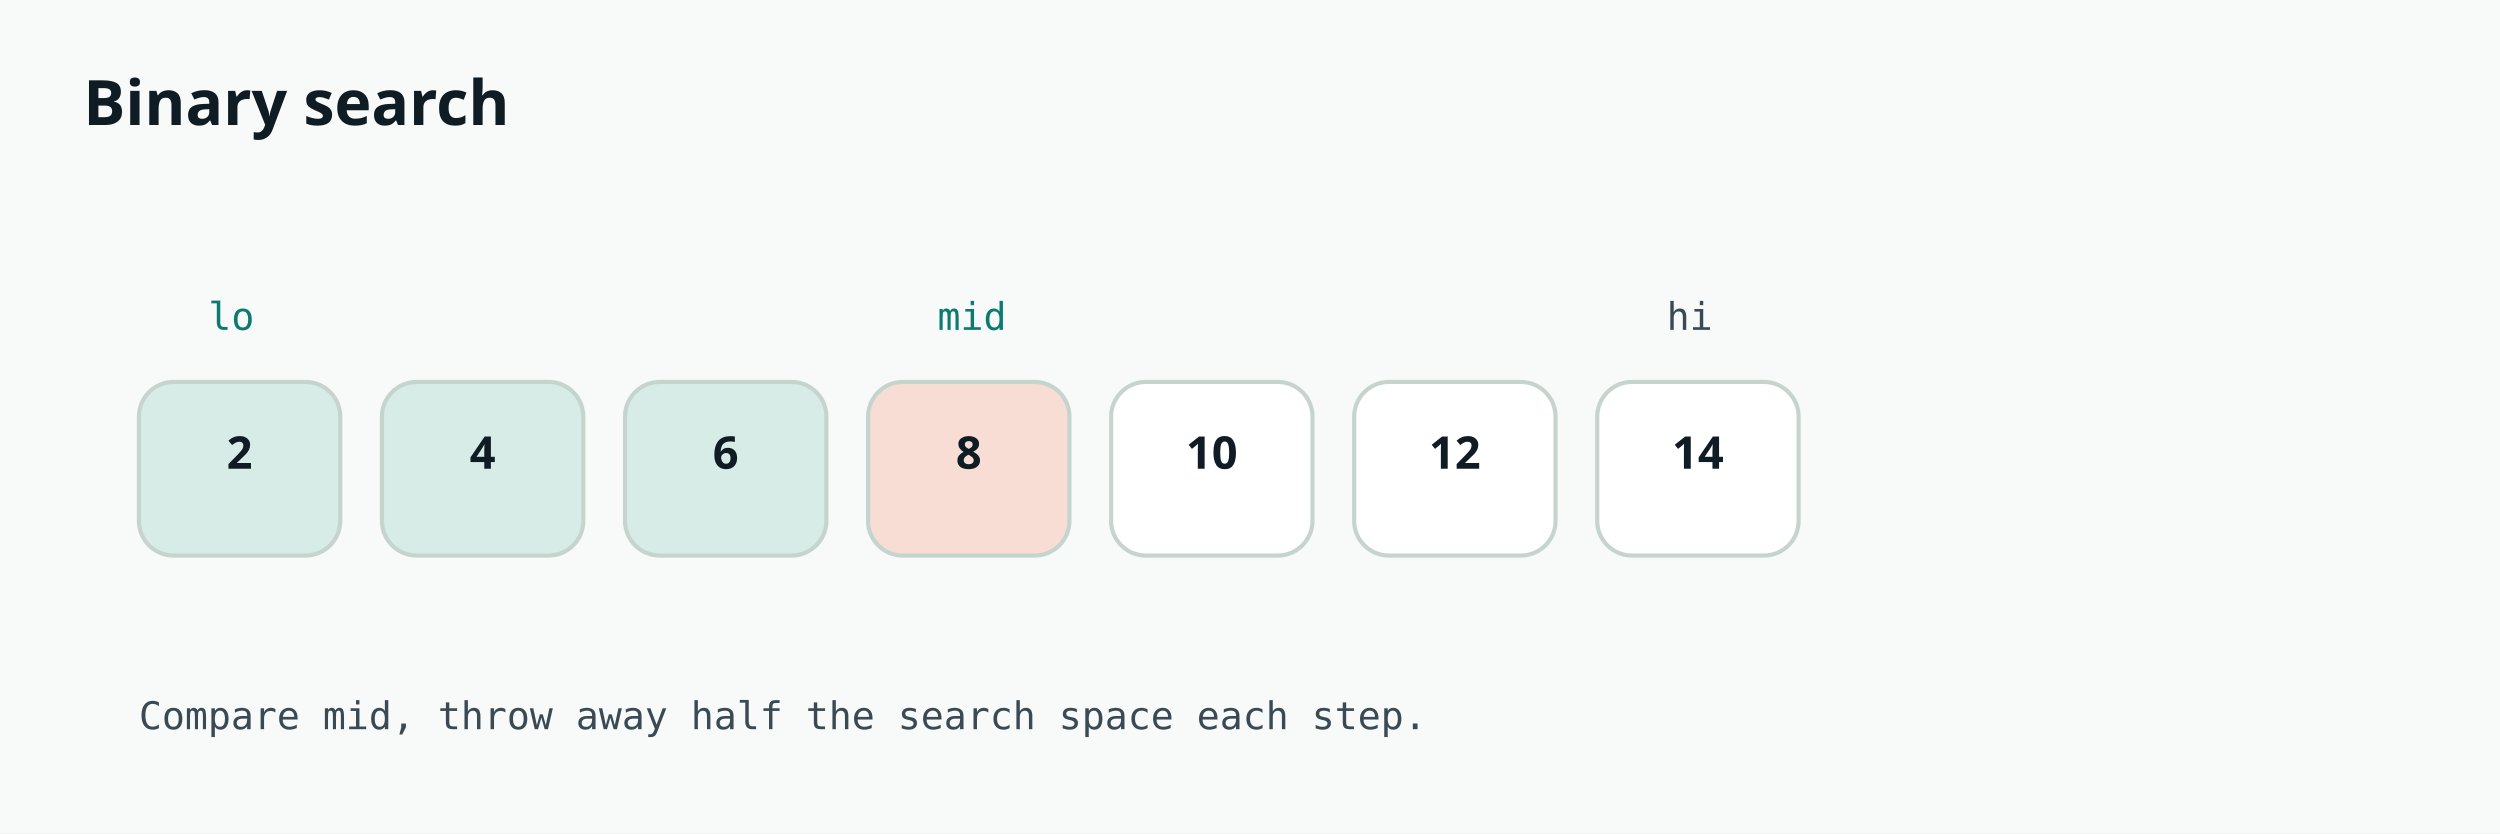
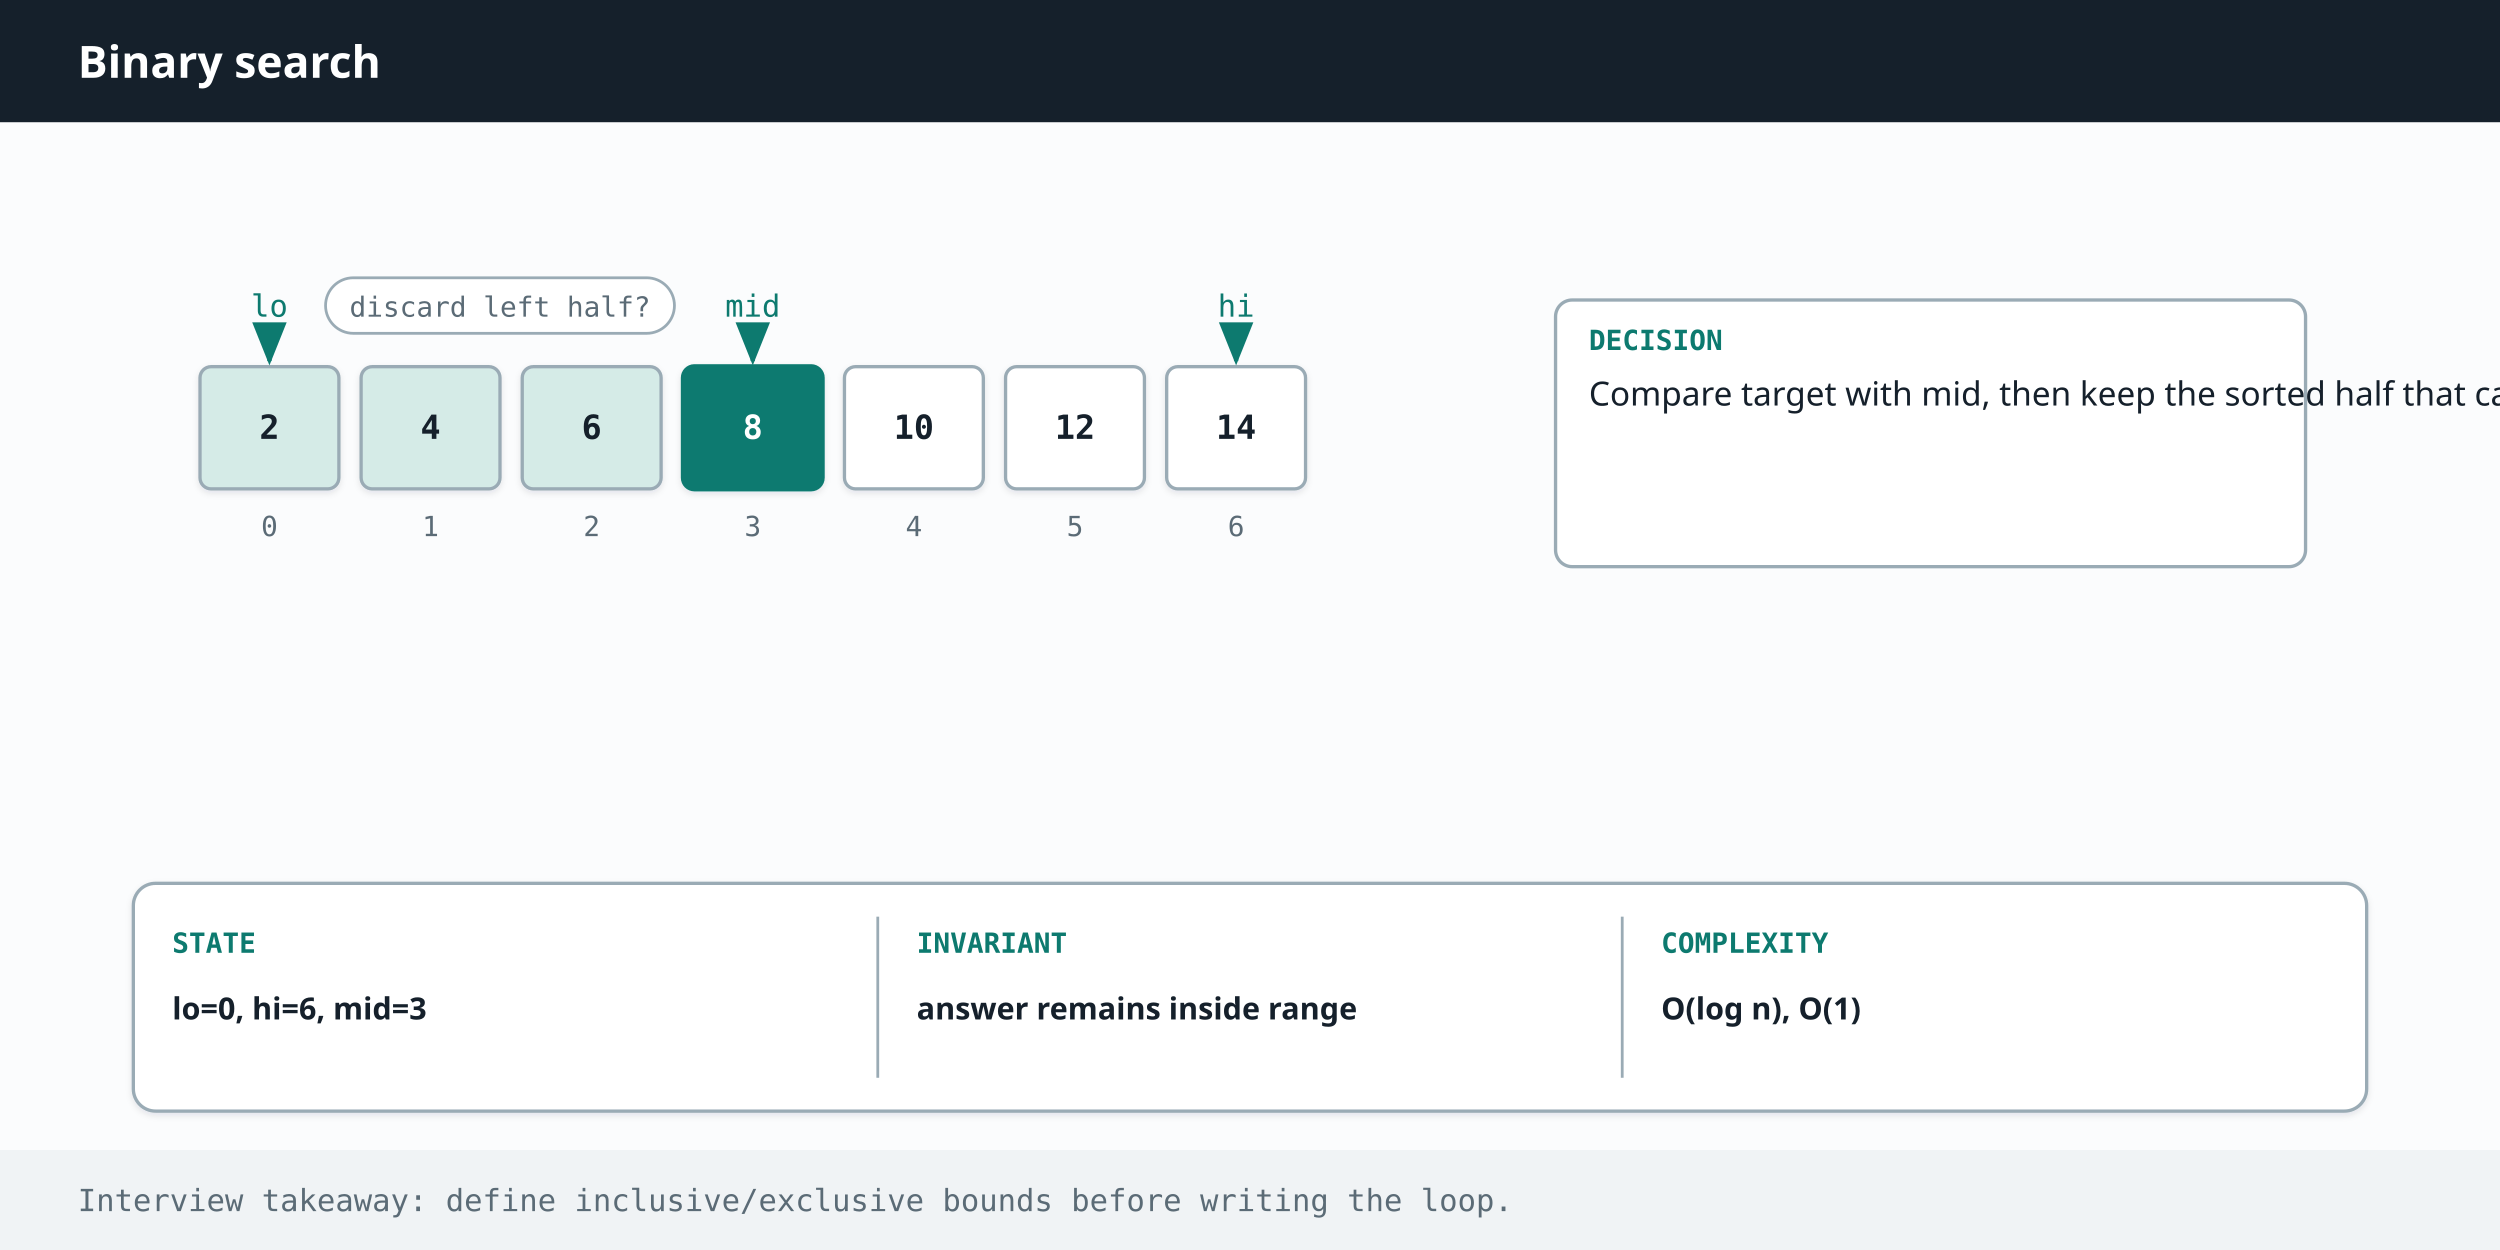
- <svg xmlns="http://www.w3.org/2000/svg" width="720" height="240" viewBox="0 0 720 240" role="img" aria-label="Binary search">
+ <svg xmlns="http://www.w3.org/2000/svg" width="900" height="450" viewBox="0 0 900 450" role="img" aria-label="Binary search">
  <defs>
-     <marker id="arrowhead" markerWidth="8" markerHeight="8" refX="6" refY="3" orient="auto">
-       <path d="M0,0 L6,3 L0,6 Z" fill="#0f1c24" />
+     <marker id="arr-binary-search" markerWidth="10" markerHeight="8" refX="9" refY="4" orient="auto">
+       <path d="M0,0 L10,4 L0,8 Z" fill="#2c3a45" />
    </marker>
+     <marker id="arr-acc-binary-search" markerWidth="10" markerHeight="8" refX="9" refY="4" orient="auto">
+       <path d="M0,0 L10,4 L0,8 Z" fill="#0d7a6f" />
+     </marker>
+     <filter id="sh-binary-search" x="-8%" y="-8%" width="116%" height="124%">
+       <feDropShadow dx="0" dy="1" stdDeviation="1.2" flood-color="#15202b" flood-opacity="0.10" />
+     </filter>
  </defs>
-   <rect width="720" height="240" fill="#f7faf8" />
-   <text x="24" y="36" font-family="Manrope, Segoe UI, sans-serif" font-size="18" font-weight="700" fill="#0f1c24">Binary search</text>
-   <rect x="40" y="110" width="58" height="50" rx="10" fill="#d7ebe7" stroke="#c5d5ce" stroke-width="1.2" />
-   <text x="69.0" y="135.0" text-anchor="middle" font-family="Manrope, Segoe UI, sans-serif" font-size="13" font-weight="650" fill="#0f1c24">2</text>
-   <rect x="110" y="110" width="58" height="50" rx="10" fill="#d7ebe7" stroke="#c5d5ce" stroke-width="1.2" />
-   <text x="139.0" y="135.0" text-anchor="middle" font-family="Manrope, Segoe UI, sans-serif" font-size="13" font-weight="650" fill="#0f1c24">4</text>
-   <rect x="180" y="110" width="58" height="50" rx="10" fill="#d7ebe7" stroke="#c5d5ce" stroke-width="1.2" />
-   <text x="209.0" y="135.0" text-anchor="middle" font-family="Manrope, Segoe UI, sans-serif" font-size="13" font-weight="650" fill="#0f1c24">6</text>
-   <rect x="250" y="110" width="58" height="50" rx="10" fill="#f7ddd4" stroke="#c5d5ce" stroke-width="1.2" />
-   <text x="279.0" y="135.0" text-anchor="middle" font-family="Manrope, Segoe UI, sans-serif" font-size="13" font-weight="650" fill="#0f1c24">8</text>
-   <rect x="320" y="110" width="58" height="50" rx="10" fill="#fff" stroke="#c5d5ce" stroke-width="1.2" />
-   <text x="349.0" y="135.0" text-anchor="middle" font-family="Manrope, Segoe UI, sans-serif" font-size="13" font-weight="650" fill="#0f1c24">10</text>
-   <rect x="390" y="110" width="58" height="50" rx="10" fill="#fff" stroke="#c5d5ce" stroke-width="1.2" />
-   <text x="419.0" y="135.0" text-anchor="middle" font-family="Manrope, Segoe UI, sans-serif" font-size="13" font-weight="650" fill="#0f1c24">12</text>
-   <rect x="460" y="110" width="58" height="50" rx="10" fill="#fff" stroke="#c5d5ce" stroke-width="1.2" />
-   <text x="489.0" y="135.0" text-anchor="middle" font-family="Manrope, Segoe UI, sans-serif" font-size="13" font-weight="650" fill="#0f1c24">14</text>
-   <text x="60" y="95" font-family="IBM Plex Mono, ui-monospace, monospace" font-size="11" fill="#0d7a6f">lo</text>
-   <text x="270" y="95" font-family="IBM Plex Mono, ui-monospace, monospace" font-size="11" fill="#0d7a6f">mid</text>
-   <text x="480" y="95" font-family="IBM Plex Mono, ui-monospace, monospace" font-size="11" fill="#3a4a54">hi</text>
-   <text x="40" y="210" font-family="IBM Plex Mono, ui-monospace, monospace" font-size="11" fill="#3a4a54">Compare mid, throw away half the search space each step.</text>
+   <rect width="900" height="450" fill="#fbfcfd" />
+   <rect x="0" y="0" width="900" height="44" fill="#15202b" />
+   <text x="28" y="28" font-family="Manrope, 'Segoe UI', system-ui, sans-serif" font-size="16" font-weight="700" fill="#ffffff">Binary search</text>
+   <rect x="72" y="132" width="50" height="44" rx="4" fill="#d5ebe7" stroke="#9aabb5" stroke-width="1.2" filter="url(#sh-binary-search)" />
+   <text x="97" y="158" text-anchor="middle" font-family="'IBM Plex Mono', ui-monospace, monospace" font-size="12" font-weight="600" fill="#15202b">2</text>
+   <text x="97" y="193" text-anchor="middle" font-family="'IBM Plex Mono', ui-monospace, monospace" font-size="10" font-weight="500" fill="#5b6b76">0</text>
+   <text x="97" y="114" text-anchor="middle" font-family="'IBM Plex Mono', ui-monospace, monospace" font-size="11" font-weight="500" fill="#0d7a6f">lo</text>
+   <path d="M97.0 119 V130" fill="none" stroke="#0d7a6f" stroke-width="1.55" marker-end="url(#arr-acc-binary-search)" />
+   <rect x="130" y="132" width="50" height="44" rx="4" fill="#d5ebe7" stroke="#9aabb5" stroke-width="1.2" filter="url(#sh-binary-search)" />
+   <text x="155" y="158" text-anchor="middle" font-family="'IBM Plex Mono', ui-monospace, monospace" font-size="12" font-weight="600" fill="#15202b">4</text>
+   <text x="155" y="193" text-anchor="middle" font-family="'IBM Plex Mono', ui-monospace, monospace" font-size="10" font-weight="500" fill="#5b6b76">1</text>
+   <rect x="188" y="132" width="50" height="44" rx="4" fill="#d5ebe7" stroke="#9aabb5" stroke-width="1.2" filter="url(#sh-binary-search)" />
+   <text x="213" y="158" text-anchor="middle" font-family="'IBM Plex Mono', ui-monospace, monospace" font-size="12" font-weight="600" fill="#15202b">6</text>
+   <text x="213" y="193" text-anchor="middle" font-family="'IBM Plex Mono', ui-monospace, monospace" font-size="10" font-weight="500" fill="#5b6b76">2</text>
+   <rect x="246" y="132" width="50" height="44" rx="4" fill="#0d7a6f" stroke="#0d7a6f" stroke-width="1.8" filter="url(#sh-binary-search)" />
+   <text x="271" y="158" text-anchor="middle" font-family="'IBM Plex Mono', ui-monospace, monospace" font-size="12" font-weight="600" fill="#ffffff">8</text>
+   <text x="271" y="193" text-anchor="middle" font-family="'IBM Plex Mono', ui-monospace, monospace" font-size="10" font-weight="500" fill="#5b6b76">3</text>
+   <text x="271" y="114" text-anchor="middle" font-family="'IBM Plex Mono', ui-monospace, monospace" font-size="11" font-weight="500" fill="#0d7a6f">mid</text>
+   <path d="M271.0 119 V130" fill="none" stroke="#0d7a6f" stroke-width="1.55" marker-end="url(#arr-acc-binary-search)" />
+   <rect x="304" y="132" width="50" height="44" rx="4" fill="#ffffff" stroke="#9aabb5" stroke-width="1.2" filter="url(#sh-binary-search)" />
+   <text x="329" y="158" text-anchor="middle" font-family="'IBM Plex Mono', ui-monospace, monospace" font-size="12" font-weight="600" fill="#15202b">10</text>
+   <text x="329" y="193" text-anchor="middle" font-family="'IBM Plex Mono', ui-monospace, monospace" font-size="10" font-weight="500" fill="#5b6b76">4</text>
+   <rect x="362" y="132" width="50" height="44" rx="4" fill="#ffffff" stroke="#9aabb5" stroke-width="1.2" filter="url(#sh-binary-search)" />
+   <text x="387" y="158" text-anchor="middle" font-family="'IBM Plex Mono', ui-monospace, monospace" font-size="12" font-weight="600" fill="#15202b">12</text>
+   <text x="387" y="193" text-anchor="middle" font-family="'IBM Plex Mono', ui-monospace, monospace" font-size="10" font-weight="500" fill="#5b6b76">5</text>
+   <rect x="420" y="132" width="50" height="44" rx="4" fill="#ffffff" stroke="#9aabb5" stroke-width="1.2" filter="url(#sh-binary-search)" />
+   <text x="445" y="158" text-anchor="middle" font-family="'IBM Plex Mono', ui-monospace, monospace" font-size="12" font-weight="600" fill="#15202b">14</text>
+   <text x="445" y="193" text-anchor="middle" font-family="'IBM Plex Mono', ui-monospace, monospace" font-size="10" font-weight="500" fill="#5b6b76">6</text>
+   <text x="445" y="114" text-anchor="middle" font-family="'IBM Plex Mono', ui-monospace, monospace" font-size="11" font-weight="500" fill="#0d7a6f">hi</text>
+   <path d="M445.0 119 V130" fill="none" stroke="#0d7a6f" stroke-width="1.55" marker-end="url(#arr-acc-binary-search)" />
+   <rect x="117.2" y="100" width="125.6" height="20" rx="10" fill="#ffffff" stroke="#9aabb5" stroke-width="1" />
+   <text x="180" y="114" text-anchor="middle" font-family="'IBM Plex Mono', ui-monospace, monospace" font-size="10" font-weight="500" fill="#5b6b76">discard left half?</text>
+   <rect x="560" y="108" width="270" height="96" rx="6" fill="#ffffff" stroke="#9aabb5" stroke-width="1.2" />
+   <text x="572" y="126" font-family="'IBM Plex Mono', ui-monospace, monospace" font-size="10" font-weight="700" fill="#0d7a6f">DECISION</text>
+   <text x="572" y="146" font-family="Manrope, 'Segoe UI', system-ui, sans-serif" font-size="12" fill="#15202b">Compare target with mid, then keep the sorted half that can contain it.</text>
+   <rect x="48" y="318" width="804" height="82" rx="8" fill="#ffffff" stroke="#9aabb5" stroke-width="1.2" filter="url(#sh-binary-search)" />
+   <text x="62" y="343" text-anchor="start" font-family="'IBM Plex Mono', ui-monospace, monospace" font-size="10" font-weight="700" fill="#0d7a6f">STATE</text>
+   <text x="62" y="367" text-anchor="start" font-family="Manrope, 'Segoe UI', system-ui, sans-serif" font-size="11" font-weight="550" fill="#15202b">lo=0, hi=6, mid=3</text>
+   <line x1="316" y1="330" x2="316" y2="388" stroke="#9aabb5" stroke-width="1" />
+   <text x="330" y="343" text-anchor="start" font-family="'IBM Plex Mono', ui-monospace, monospace" font-size="10" font-weight="700" fill="#0d7a6f">INVARIANT</text>
+   <text x="330" y="367" text-anchor="start" font-family="Manrope, 'Segoe UI', system-ui, sans-serif" font-size="11" font-weight="550" fill="#15202b">answer remains inside range</text>
+   <line x1="584" y1="330" x2="584" y2="388" stroke="#9aabb5" stroke-width="1" />
+   <text x="598" y="343" text-anchor="start" font-family="'IBM Plex Mono', ui-monospace, monospace" font-size="10" font-weight="700" fill="#0d7a6f">COMPLEXITY</text>
+   <text x="598" y="367" text-anchor="start" font-family="Manrope, 'Segoe UI', system-ui, sans-serif" font-size="11" font-weight="550" fill="#15202b">O(log n), O(1)</text>
+   <rect x="0" y="414" width="900" height="36" fill="#f0f3f5" />
+   <text x="28" y="436" font-family="'IBM Plex Mono', ui-monospace, monospace" font-size="11" fill="#5b6b76">Interview takeaway: define inclusive/exclusive bounds before writing the loop.</text>
</svg>
